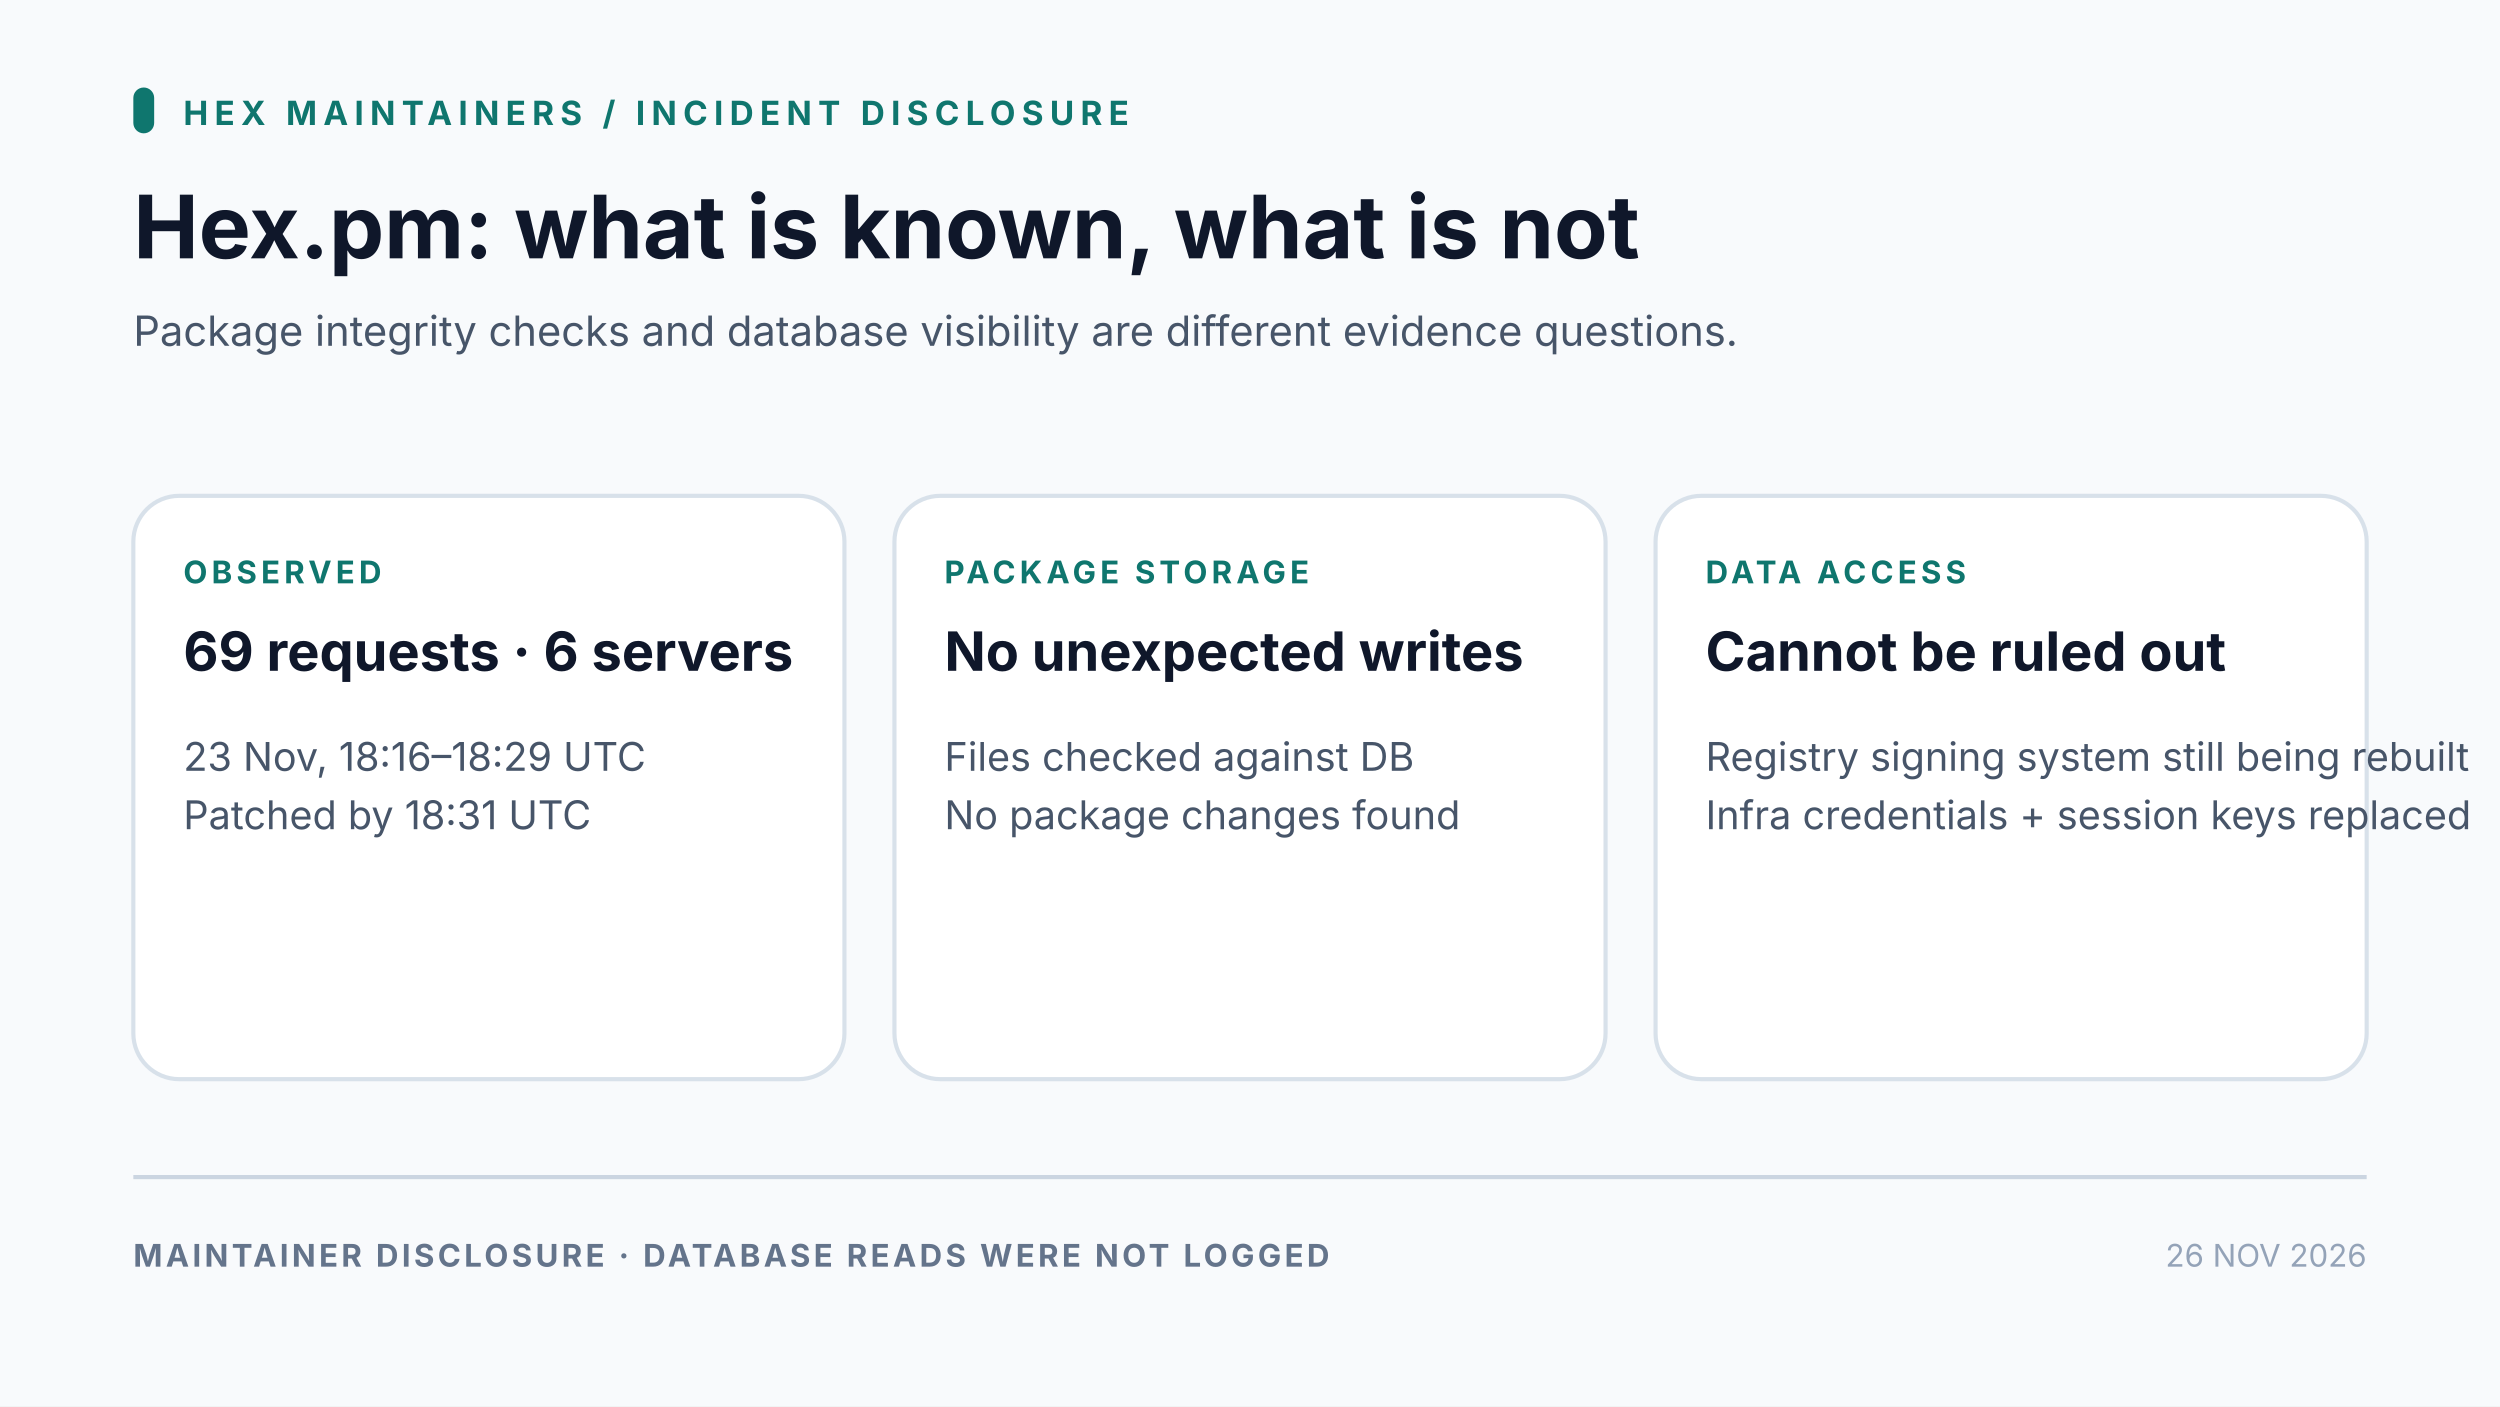
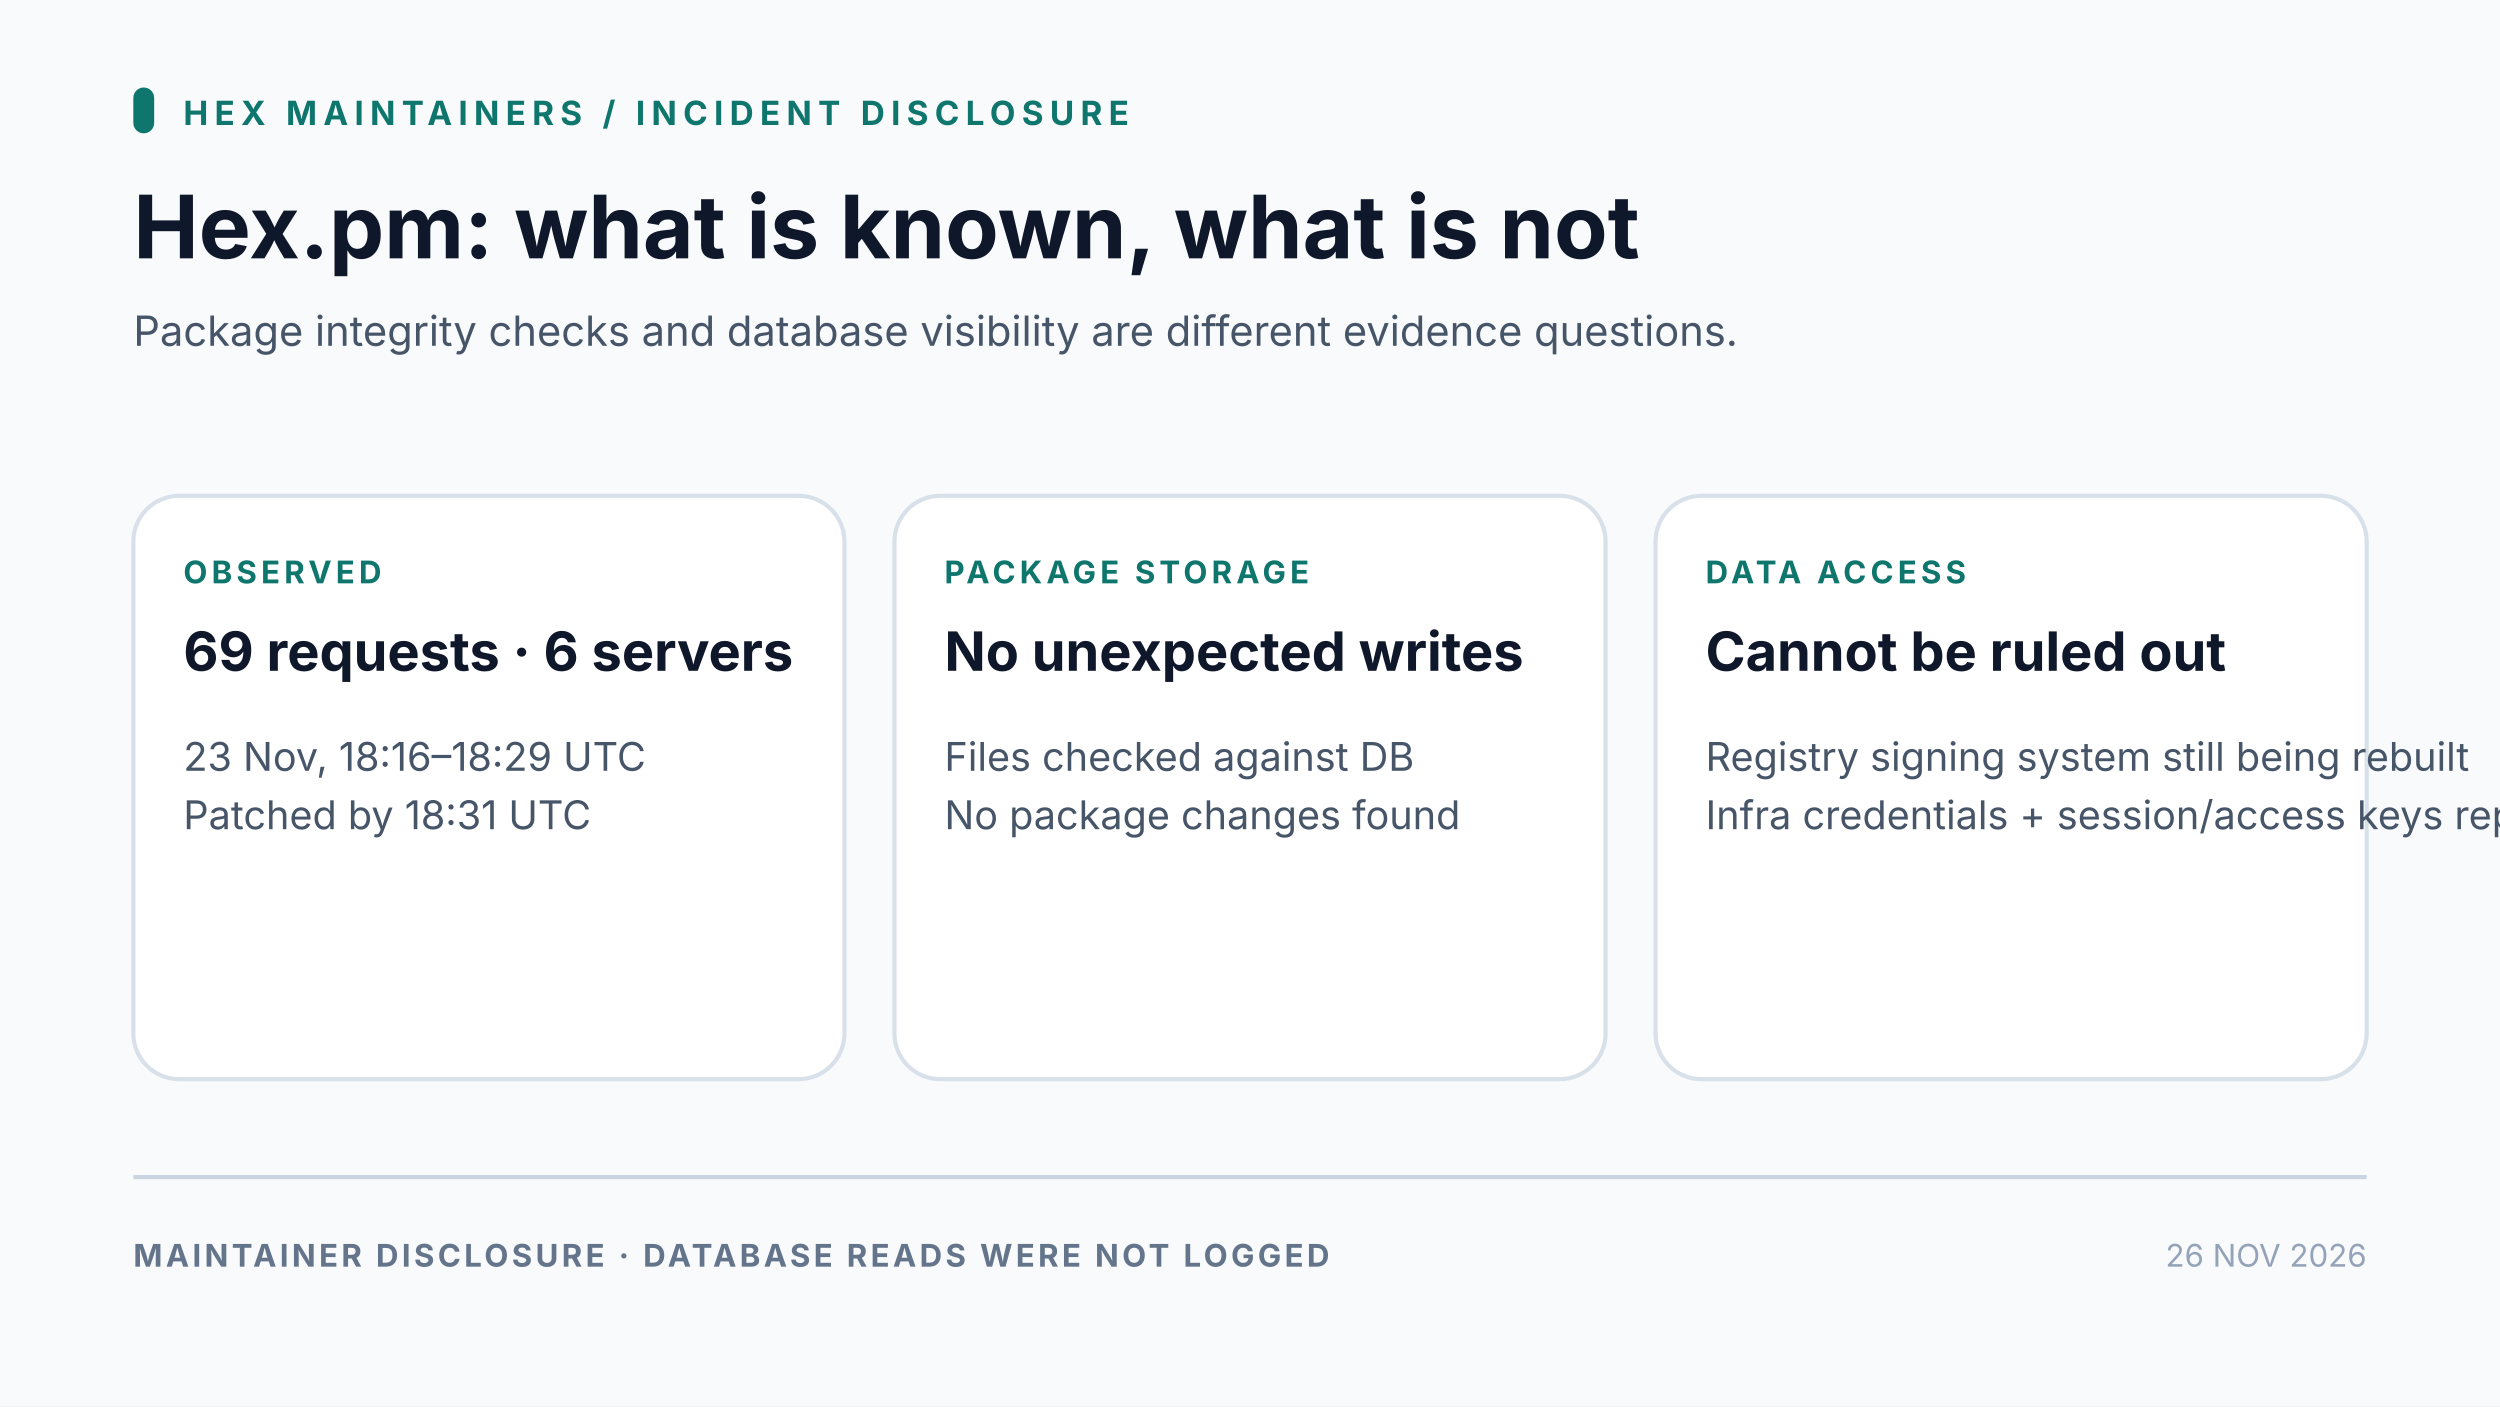
<svg xmlns="http://www.w3.org/2000/svg" width="1200" height="675" viewBox="0 0 1200 675">
  <rect width="1200" height="675" fill="#F8FAFC" />
  <rect x="64" y="42" width="10" height="22" rx="5" fill="#0F766E" />
  <text x="88" y="60" font-family="Inter,Arial,sans-serif" font-size="16" font-weight="700" letter-spacing="3" fill="#0F766E">HEX MAINTAINERS / INCIDENT DISCLOSURE</text>
  <text x="64" y="124" font-family="Inter,Arial,sans-serif" font-size="42" font-weight="750" fill="#0F172A">Hex.pm: what is known, what is not</text>
  <text x="64" y="166" font-family="Inter,Arial,sans-serif" font-size="20" fill="#475569">Package integrity checks and database visibility are different evidence questions.</text>
  <rect x="64" y="238" width="341.333" height="280" rx="22" fill="#FFFFFF" stroke="#D8E1EA" stroke-width="2" />
  <text x="88" y="280" font-family="Inter,Arial,sans-serif" font-size="15" font-weight="700" letter-spacing="2" fill="#0F766E">OBSERVED</text>
  <text x="88" y="322" font-family="Inter,Arial,sans-serif" font-size="26" font-weight="700" fill="#0F172A">69 requests · 6 servers</text>
  <text x="88" y="370" font-family="Inter,Arial,sans-serif" font-size="19" fill="#475569">23 Nov, 18:16–18:29 UTC</text>
  <text x="88" y="398" font-family="Inter,Arial,sans-serif" font-size="19" fill="#475569">Patched by 18:31 UTC</text>
  <rect x="429.333" y="238" width="341.333" height="280" rx="22" fill="#FFFFFF" stroke="#D8E1EA" stroke-width="2" />
  <text x="453.333" y="280" font-family="Inter,Arial,sans-serif" font-size="15" font-weight="700" letter-spacing="2" fill="#0F766E">PACKAGE STORAGE</text>
  <text x="453.333" y="322" font-family="Inter,Arial,sans-serif" font-size="26" font-weight="700" fill="#0F172A">No unexpected writes</text>
  <text x="453.333" y="370" font-family="Inter,Arial,sans-serif" font-size="19" fill="#475569">Files checked against DB</text>
  <text x="453.333" y="398" font-family="Inter,Arial,sans-serif" font-size="19" fill="#475569">No package changes found</text>
  <rect x="794.667" y="238" width="341.333" height="280" rx="22" fill="#FFFFFF" stroke="#D8E1EA" stroke-width="2" />
  <text x="818.667" y="280" font-family="Inter,Arial,sans-serif" font-size="15" font-weight="700" letter-spacing="2" fill="#0F766E">DATA ACCESS</text>
  <text x="818.667" y="322" font-family="Inter,Arial,sans-serif" font-size="26" font-weight="700" fill="#0F172A">Cannot be ruled out</text>
  <text x="818.667" y="370" font-family="Inter,Arial,sans-serif" font-size="19" fill="#475569">Registry signing system still being rebuilt</text>
-   <text x="818.667" y="398" font-family="Inter,Arial,sans-serif" font-size="19" fill="#475569">Infra credentials + session keys replaced</text>
+   <text x="818.667" y="398" font-family="Inter,Arial,sans-serif" font-size="19" fill="#475569">Infra credentials + session/access keys replaced</text>
  <line x1="64" y1="565" x2="1136" y2="565" stroke="#CBD5E1" stroke-width="2" />
  <text x="64" y="608" font-family="Inter,Arial,sans-serif" font-size="15" font-weight="700" letter-spacing="1.6" fill="#64748B">MAINTAINER DISCLOSURE · DATABASE READS WERE NOT LOGGED</text>
  <text x="1136" y="608" text-anchor="end" font-family="Inter,Arial,sans-serif" font-size="15" fill="#94A3B8">26 NOV 2026</text>
</svg>
